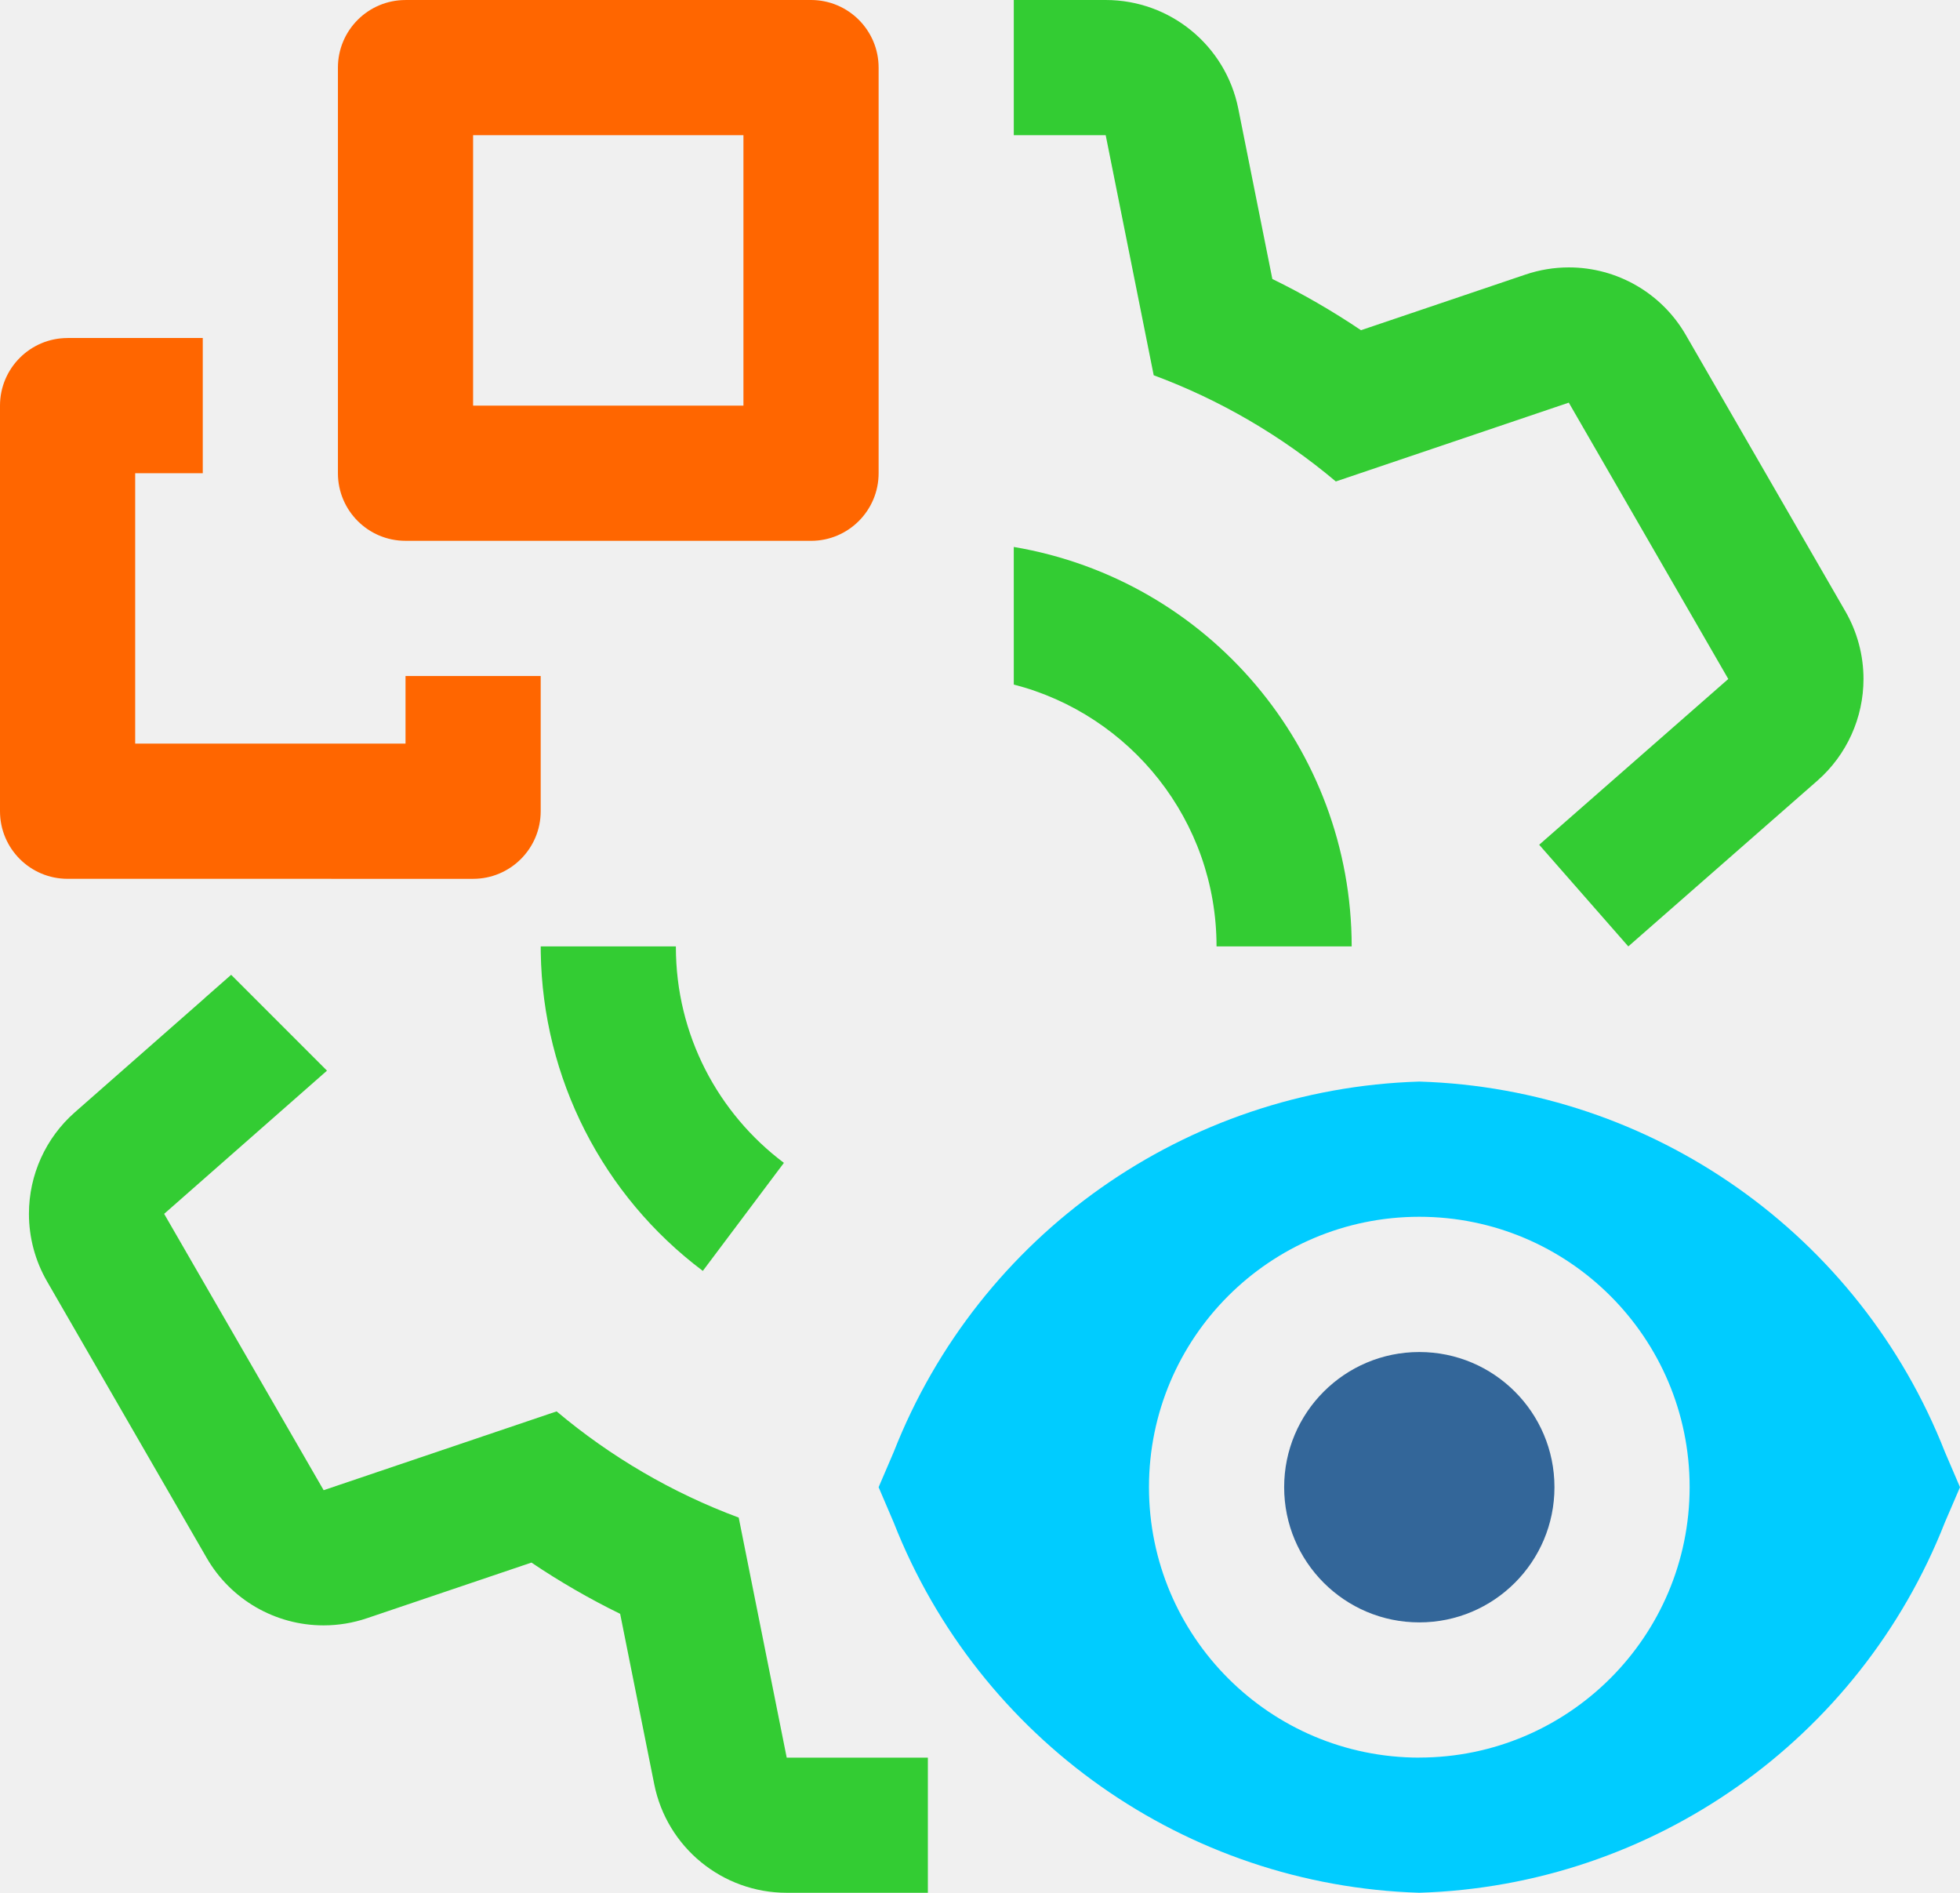
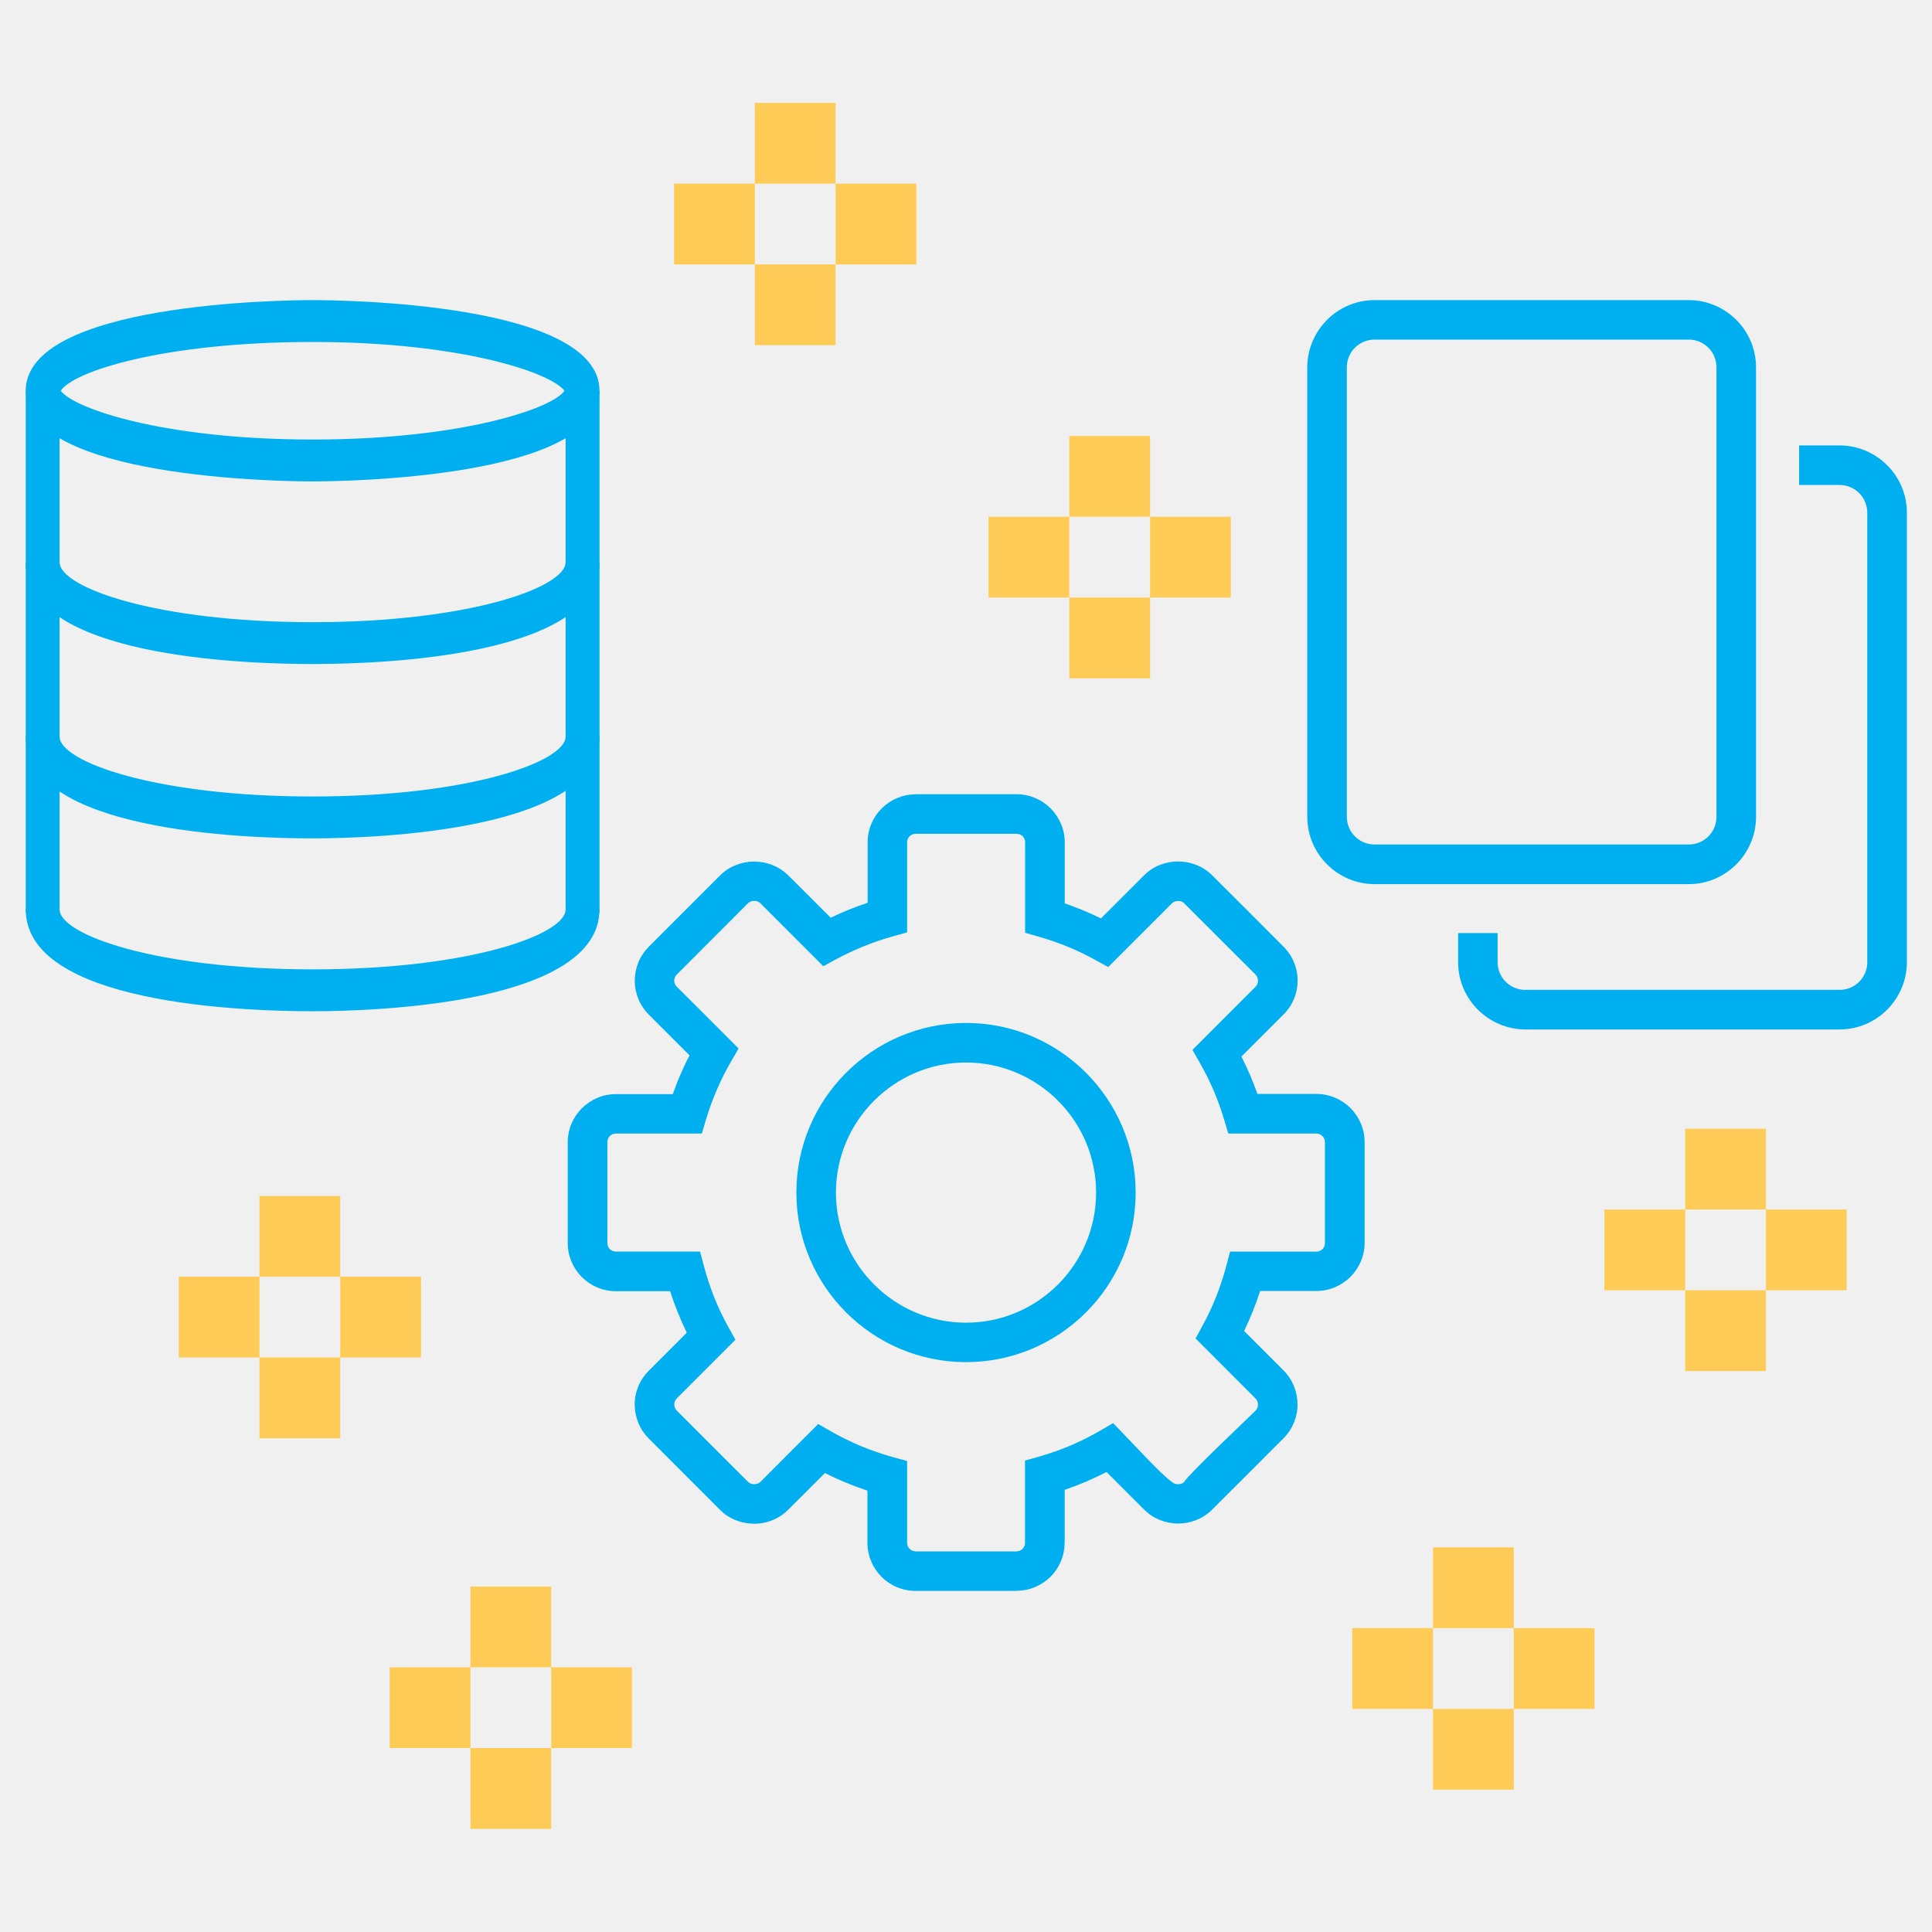
- <svg xmlns="http://www.w3.org/2000/svg" xml:space="preserve" width="167.113mm" height="161.348mm" version="1.1" style="shape-rendering:geometricPrecision; text-rendering:geometricPrecision; image-rendering:optimizeQuality; fill-rule:evenodd; clip-rule:evenodd" viewBox="0 0 6186.44 5973.03">
+ <svg xmlns="http://www.w3.org/2000/svg" width="50" height="50" viewBox="0 0 50 50" fill="none">
+   <g clip-path="url(#clip0_13_12)">
+     <path fill-rule="evenodd" clip-rule="evenodd" d="M8.09 12.459C7.33 12.459 0.666 12.386 0.666 10.113C0.666 7.839 7.33 7.767 8.09 7.767C8.85 7.767 15.515 7.839 15.515 10.113C15.515 12.386 8.85 12.459 8.09 12.459ZM1.572 10.113C1.922 10.582 4.262 11.375 8.09 11.375C11.92 11.375 14.288 10.581 14.608 10.113C14.258 9.643 11.919 8.85 8.09 8.85C4.26 8.85 1.894 9.609 1.572 10.113Z" fill="#00AFEF" />
+     <path fill-rule="evenodd" clip-rule="evenodd" d="M14.638 23.61H15.516V10.113H14.638V23.61Z" fill="#00AFEF" />
+     <path fill-rule="evenodd" clip-rule="evenodd" d="M0.666 23.61H1.542V10.113H0.666V23.61Z" fill="#00AFEF" />
+     <path fill-rule="evenodd" clip-rule="evenodd" d="M8.09 17.185C6.336 17.185 0.666 17.005 0.666 14.55H1.542C1.542 15.2 4.026 16.102 8.09 16.102C12.154 16.102 14.638 15.199 14.638 14.55H15.515C15.515 17.005 9.814 17.185 8.09 17.185Z" fill="#00AFEF" />
+     <path fill-rule="evenodd" clip-rule="evenodd" d="M8.09 21.697C6.336 21.697 0.666 21.516 0.666 19.062H1.542C1.542 19.712 4.026 20.613 8.09 20.613C12.154 20.613 14.638 19.71 14.638 19.062H15.515C15.515 21.48 9.814 21.697 8.09 21.697Z" fill="#00AFEF" />
+     <path fill-rule="evenodd" clip-rule="evenodd" d="M8.09 26.171C6.336 26.171 0.666 25.99 0.666 23.536H1.542C1.542 24.186 4.026 25.087 8.09 25.087C12.154 25.087 14.638 24.186 14.638 23.536H15.515C15.515 25.954 9.844 26.171 8.09 26.171Z" fill="#00AFEF" />
+     <path d="M26.304 41.172H23.693C23.349 41.172 23.038 41.032 22.813 40.807V40.806C22.589 40.581 22.449 40.27 22.449 39.928V38.578C22.259 38.515 22.074 38.446 21.892 38.37C21.709 38.295 21.529 38.212 21.351 38.121L20.393 39.077C20.155 39.316 19.833 39.435 19.516 39.435V39.433C19.195 39.433 18.873 39.314 18.636 39.077L16.79 37.229C16.674 37.112 16.582 36.976 16.521 36.827C16.46 36.679 16.427 36.517 16.427 36.351H16.425C16.425 36.186 16.458 36.026 16.521 35.875C16.582 35.727 16.674 35.591 16.791 35.473L17.774 34.49C17.689 34.316 17.611 34.138 17.537 33.956C17.466 33.779 17.401 33.598 17.342 33.416H15.937C15.595 33.416 15.284 33.276 15.058 33.05C14.833 32.826 14.693 32.515 14.693 32.172V29.561C14.693 29.219 14.833 28.908 15.058 28.683C15.284 28.457 15.595 28.316 15.937 28.316H17.412C17.473 28.141 17.539 27.97 17.613 27.802C17.683 27.637 17.76 27.474 17.845 27.312L16.791 26.259C16.675 26.142 16.584 26.006 16.523 25.857C16.462 25.711 16.428 25.549 16.428 25.381C16.428 25.214 16.46 25.054 16.521 24.905V24.903C16.582 24.756 16.674 24.619 16.791 24.501L18.64 22.652C18.878 22.415 19.2 22.297 19.517 22.297C19.836 22.297 20.156 22.415 20.395 22.65L21.499 23.751C21.658 23.674 21.815 23.603 21.973 23.54C22.13 23.478 22.29 23.418 22.454 23.364V21.799C22.454 21.457 22.593 21.146 22.82 20.92C23.044 20.697 23.354 20.557 23.697 20.557V20.555H26.31C26.653 20.555 26.964 20.695 27.188 20.92C27.414 21.146 27.556 21.457 27.556 21.799V23.38C27.713 23.434 27.871 23.493 28.028 23.559C28.187 23.625 28.342 23.694 28.493 23.768L29.611 22.65C29.848 22.413 30.172 22.294 30.491 22.294V22.295C30.809 22.295 31.131 22.413 31.368 22.65C31.372 22.65 33.06 24.341 33.218 24.5C33.46 24.743 33.583 25.062 33.583 25.378C33.583 25.695 33.462 26.012 33.218 26.254L32.128 27.344C32.207 27.498 32.281 27.656 32.35 27.818C32.419 27.981 32.483 28.146 32.543 28.311H34.069C34.412 28.311 34.722 28.451 34.949 28.675C35.175 28.901 35.316 29.212 35.316 29.555V32.166C35.316 32.508 35.175 32.819 34.949 33.045C34.722 33.27 34.412 33.41 34.069 33.41H32.612C32.556 33.584 32.494 33.757 32.425 33.929C32.356 34.104 32.279 34.277 32.197 34.446L33.218 35.467C33.458 35.709 33.579 36.026 33.579 36.345H33.581C33.581 36.662 33.46 36.979 33.218 37.222C33.06 37.381 31.367 39.075 31.364 39.075C31.127 39.311 30.806 39.429 30.491 39.429C30.175 39.429 29.855 39.311 29.616 39.074C29.613 39.074 28.722 38.18 28.638 38.096C28.463 38.185 28.286 38.268 28.107 38.345C27.925 38.422 27.739 38.493 27.554 38.557V39.925H27.552C27.552 40.269 27.413 40.581 27.19 40.804C26.962 41.029 26.651 41.169 26.31 41.169L26.304 41.172ZM23.693 40.15H26.304C26.367 40.15 26.422 40.124 26.461 40.087V40.085C26.502 40.044 26.529 39.988 26.529 39.928H26.527V37.8L26.899 37.694C27.177 37.615 27.446 37.519 27.703 37.411C27.965 37.299 28.221 37.172 28.468 37.028L28.807 36.831C29.143 37.167 30.078 38.194 30.334 38.356C30.37 38.392 30.426 38.411 30.487 38.411C30.549 38.411 30.605 38.394 30.641 38.358C30.784 38.129 32.188 36.811 32.493 36.508C32.535 36.466 32.556 36.407 32.556 36.349H32.557C32.557 36.293 32.535 36.235 32.491 36.191L30.941 34.639L31.123 34.305C31.255 34.063 31.373 33.813 31.474 33.559C31.574 33.306 31.66 33.044 31.733 32.774L31.835 32.392H34.065C34.127 32.392 34.184 32.367 34.225 32.328C34.264 32.289 34.289 32.234 34.289 32.171V29.559C34.289 29.497 34.264 29.442 34.225 29.402C34.184 29.361 34.127 29.336 34.065 29.336H31.788L31.679 28.971C31.602 28.713 31.511 28.462 31.408 28.22C31.305 27.981 31.186 27.742 31.053 27.509L30.86 27.171L32.494 25.536C32.535 25.495 32.557 25.439 32.557 25.381C32.557 25.323 32.535 25.265 32.493 25.222L30.644 23.375C30.607 23.336 30.549 23.317 30.487 23.317V23.319C30.426 23.319 30.37 23.338 30.332 23.375L28.68 25.027L28.344 24.842C28.111 24.713 27.876 24.6 27.639 24.503C27.405 24.407 27.158 24.321 26.902 24.247L26.53 24.14V21.799C26.53 21.738 26.507 21.683 26.467 21.643C26.428 21.604 26.372 21.579 26.309 21.579H23.697V21.578C23.636 21.578 23.581 21.603 23.539 21.643C23.5 21.683 23.476 21.738 23.476 21.799V24.129L23.101 24.235C22.853 24.304 22.605 24.388 22.356 24.489C22.105 24.591 21.868 24.702 21.643 24.823L21.307 25.006L19.674 23.372C19.637 23.333 19.578 23.314 19.519 23.314C19.459 23.314 19.399 23.335 19.36 23.374L17.515 25.222C17.495 25.243 17.477 25.268 17.466 25.294C17.456 25.321 17.449 25.351 17.449 25.381C17.449 25.407 17.456 25.437 17.466 25.464C17.477 25.491 17.493 25.514 17.514 25.535C17.518 25.535 18.899 26.918 19.115 27.135L18.917 27.476C18.782 27.708 18.66 27.951 18.552 28.204C18.443 28.456 18.351 28.711 18.272 28.971L18.164 29.336H15.939C15.877 29.336 15.822 29.36 15.783 29.399C15.744 29.439 15.719 29.495 15.719 29.558V32.169C15.719 32.232 15.744 32.289 15.783 32.328C15.822 32.367 15.877 32.391 15.939 32.391H18.118L18.219 32.772C18.291 33.045 18.38 33.312 18.484 33.575C18.588 33.834 18.709 34.09 18.847 34.338L19.032 34.672L17.514 36.191C17.493 36.211 17.477 36.236 17.466 36.263C17.456 36.288 17.451 36.316 17.451 36.348H17.449C17.449 36.376 17.456 36.404 17.466 36.433V36.434C17.477 36.459 17.493 36.483 17.514 36.505C17.669 36.66 19.359 38.353 19.362 38.352C19.401 38.391 19.459 38.411 19.519 38.411V38.41C19.58 38.41 19.638 38.391 19.677 38.353C19.676 38.35 20.978 37.051 21.175 36.853L21.513 37.047C21.761 37.188 22.02 37.315 22.287 37.427C22.556 37.538 22.828 37.632 23.101 37.708L23.476 37.811V39.926C23.476 39.988 23.501 40.044 23.54 40.084C23.581 40.123 23.636 40.148 23.697 40.148L23.693 40.15Z" fill="#00AFEF" />
+     <path d="M25.001 27.498C24.073 27.498 23.231 27.876 22.622 28.485C22.012 29.095 21.634 29.936 21.634 30.864C21.634 31.792 22.012 32.634 22.622 33.243C23.231 33.853 24.073 34.231 25.001 34.231C25.929 34.231 26.77 33.853 27.38 33.243C27.989 32.634 28.367 31.792 28.367 30.864C28.367 29.936 27.989 29.095 27.38 28.485C26.77 27.876 25.929 27.498 25.001 27.498ZM21.898 27.761C22.692 26.967 23.79 26.474 25.001 26.474C26.212 26.474 27.308 26.965 28.104 27.761C28.898 28.556 29.391 29.654 29.391 30.864C29.391 32.075 28.9 33.171 28.104 33.966C27.309 34.76 26.212 35.252 25.001 35.252C23.79 35.252 22.692 34.76 21.898 33.966C21.103 33.171 20.61 32.073 20.61 30.864C20.61 29.654 21.102 28.556 21.898 27.761Z" fill="#00AFEF" />
+     <path d="M35.572 7.767H43.706C44.184 7.767 44.617 7.963 44.934 8.277L44.936 8.279C45.251 8.594 45.446 9.029 45.446 9.507V21.141C45.446 21.618 45.25 22.052 44.936 22.369L44.934 22.37C44.619 22.686 44.184 22.881 43.706 22.881H35.572C35.095 22.881 34.661 22.685 34.344 22.37L34.343 22.369C34.027 22.053 33.832 21.618 33.832 21.141V9.507C33.832 9.029 34.029 8.596 34.343 8.279L34.344 8.277C34.66 7.961 35.095 7.767 35.572 7.767ZM43.706 8.789H35.572C35.374 8.789 35.195 8.869 35.066 8.998L35.065 8.999C34.936 9.128 34.856 9.307 34.856 9.505V21.139C34.856 21.337 34.936 21.516 35.065 21.645L35.066 21.647C35.195 21.775 35.374 21.855 35.572 21.855H43.706C43.904 21.855 44.083 21.775 44.212 21.647L44.213 21.645C44.342 21.516 44.422 21.337 44.422 21.139V9.505C44.422 9.307 44.342 9.128 44.213 8.999L44.212 8.998C44.083 8.869 43.904 8.789 43.706 8.789Z" fill="#00AFEF" />
+     <path d="M46.563 11.528H47.61C48.087 11.528 48.521 11.724 48.838 12.038L48.84 12.04C49.155 12.355 49.35 12.79 49.35 13.268V24.902C49.35 25.379 49.154 25.813 48.84 26.13L48.838 26.131C48.522 26.447 48.087 26.642 47.61 26.642H39.476C38.998 26.642 38.565 26.445 38.248 26.131L38.246 26.13C37.931 25.814 37.736 25.379 37.736 24.902V24.148H38.758V24.902C38.758 25.1 38.838 25.279 38.967 25.407L38.969 25.409C39.097 25.538 39.276 25.618 39.474 25.618H47.608C47.806 25.618 47.985 25.538 48.114 25.409L48.116 25.407C48.244 25.279 48.325 25.1 48.325 24.902V13.268C48.325 13.07 48.244 12.891 48.116 12.762L48.114 12.76C47.985 12.632 47.806 12.551 47.608 12.551H46.561V11.529L46.563 11.528Z" fill="#00AFEF" />
+     <path fill-rule="evenodd" clip-rule="evenodd" d="M34.996 42.136H37.086V40.046H39.176V42.136H41.266V44.226H39.176V46.316H37.086V44.226H34.996V42.136ZM39.176 44.226V42.136H37.086V44.226H39.176Z" fill="#FFCB57" />
+     <path fill-rule="evenodd" clip-rule="evenodd" d="M25.583 13.374H27.673V11.284H29.764V13.374H31.854V15.464H29.764V17.554H27.673V15.464H25.583V13.374ZM29.764 15.464V13.374H27.673V15.464H29.764Z" fill="#FFCB57" />
+     <path fill-rule="evenodd" clip-rule="evenodd" d="M17.445 4.753H19.535V2.663H21.625V4.753H23.715V6.843H21.625V8.933H19.535V6.843H17.445V4.753ZM21.625 6.843V4.753H19.535V6.843H21.625Z" fill="#FFCB57" />
+     <path fill-rule="evenodd" clip-rule="evenodd" d="M41.522 31.302H43.612V29.212H45.702V31.302H47.792V33.392H45.702V35.483H43.612V33.392H41.522V31.302ZM45.702 33.392V31.302H43.612V33.392H45.702Z" fill="#FFCB57" />
+     <path fill-rule="evenodd" clip-rule="evenodd" d="M10.085 43.15H12.175V41.06H14.265V43.15H16.355V45.24H14.265V47.331H12.175V45.24H10.085V43.15ZM14.265 45.24V43.15H12.175V45.24H14.265Z" fill="#FFCB57" />
+     <path fill-rule="evenodd" clip-rule="evenodd" d="M4.626 33.041H6.716V30.951H8.806V33.041H10.896V35.131H8.806V37.221H6.716V35.131H4.626V33.041ZM8.806 35.131V33.041H6.716V35.131H8.806Z" fill="#FFCB57" />
+   </g>
  <defs>
-     <style type="text/css">
-    
-     .fil1 {fill:#00CCFF;fill-rule:nonzero}
-     .fil0 {fill:#336699;fill-rule:nonzero}
-     .fil2 {fill:#33CC33;fill-rule:nonzero}
-     .fil3 {fill:#FF6600;fill-rule:nonzero}
-    
-   </style>
+     <clipPath id="clip0_13_12">
+       <rect width="50" height="50" fill="white" />
+     </clipPath>
  </defs>
-   <g id="Capa_x0020_1">
-     <circle class="fil0" cx="4479.83" cy="4693.09" r="426.59" />
-     <path class="fil1" d="M6138.79 4581.9c-269.45,-686.13 -922.2,-1146.34 -1658.96,-1168.84 -736.84,22.5 -1389.59,482.71 -1658.88,1168.75l-47.73 111.27 47.57 111.26c269.45,685.81 922.2,1146.02 1658.96,1168.51 736.84,-22.49 1389.59,-482.71 1658.96,-1168.75l47.73 -111.02 -47.65 -111.18zm-1658.96 964.53c-471.18,-0.16 -853.27,-382.25 -853.27,-853.43 0,-471.18 382.09,-853.27 853.27,-853.27 471.18,0 853.26,382.09 853.26,853.27 -0.4,470.94 -382.33,852.86 -853.26,853.27l0 0.16z" />
-     <path class="fil2" d="M2218.35 4010.51c-316.79,-237.85 -505.55,-609.21 -511.51,-1004.67l-0.01 -1.19c-0.09,-6.03 -0.13,-12.06 -0.13,-18.1l426.59 0c0,0.4 0,0.97 0,1.37 0,278.71 133.96,526.22 340.98,681.65l-255.92 340.93zm2048.05 -1023.95l-426.58 0c0,-397.52 -271.96,-731.62 -639.93,-826.36l-0.08 -434.22c615.07,103.85 1065.97,636.78 1066.59,1260.59z" />
-     <path class="fil2" d="M5824.75 1929.31l-503.59 -872.05c-76.03,-132.07 -216.88,-213.42 -369.27,-213.42 -46.52,0 -92.88,7.66 -136.91,22.57l-519.23 175.6c-89.41,-60.15 -183.18,-114.49 -279.77,-161.65l-107.48 -537.29c-39.91,-199.47 -215.11,-343.06 -418.45,-343.06 0,0 -0.08,0 -0.08,0l-290.09 0 0 426.67 290.09 0 151.5 757.48c209.47,77.64 404.02,191.33 574.87,335.16l735.31 -248.73 503.43 872.05 -596.88 523.1 281.3 320.81 597.28 -523.42c92.15,-81.03 145.05,-197.86 145.05,-320.57 0,-74.82 -19.75,-148.51 -57.08,-213.25zm-5178.8 1220.31l0.02 0.29 -409.74 360.08c-91.99,80.79 -144.89,197.61 -144.89,320.33 0,74.9 19.75,148.51 57.17,213.34l503.59 872.05c75.95,132.06 216.8,213.41 369.18,213.41 46.52,0 92.88,-7.66 136.91,-22.57l519.23 -175.6c89.09,59.99 183.42,114.57 280.01,161.73l107.48 537.29c39.67,199.39 214.87,342.98 418.21,342.98 0,0 0.08,0 0.08,0l445.49 0.08 0 -426.59 -445.57 0 -151.5 -757.48c-209.22,-77.72 -403.93,-191.41 -574.78,-335.16l-735.31 248.73 -503.43 -872.05 513.96 -451.86 -302.48 -302.48 -83.63 73.49z" />
-     <path class="fil3" d="M213.34 1066.6l426.68 0 0 426.68 -213.34 0 0 853.26 853.27 0 0 -213.34 426.67 0.08 0 426.59c0,117.88 -95.54,213.42 -213.34,213.42l-1279.94 -0.08c-117.79,0.08 -213.34,-95.46 -213.34,-213.25l0 -1279.94c0,-117.79 95.54,-213.34 213.34,-213.34l0 -0.08z" />
-     <path class="fil3" d="M1279.94 0l1279.94 0c117.8,0.08 213.34,95.63 213.34,213.42l0 1279.86c0,117.87 -95.54,213.41 -213.34,213.41l-1279.94 -0.08c-117.79,0.08 -213.34,-95.46 -213.34,-213.26l0 -1279.94c0,-117.79 95.54,-213.34 213.34,-213.34l0 -0.08zm1066.6 426.68l-853.27 0 0 853.26 853.27 0 0 -853.26z" />
-   </g>
</svg>
